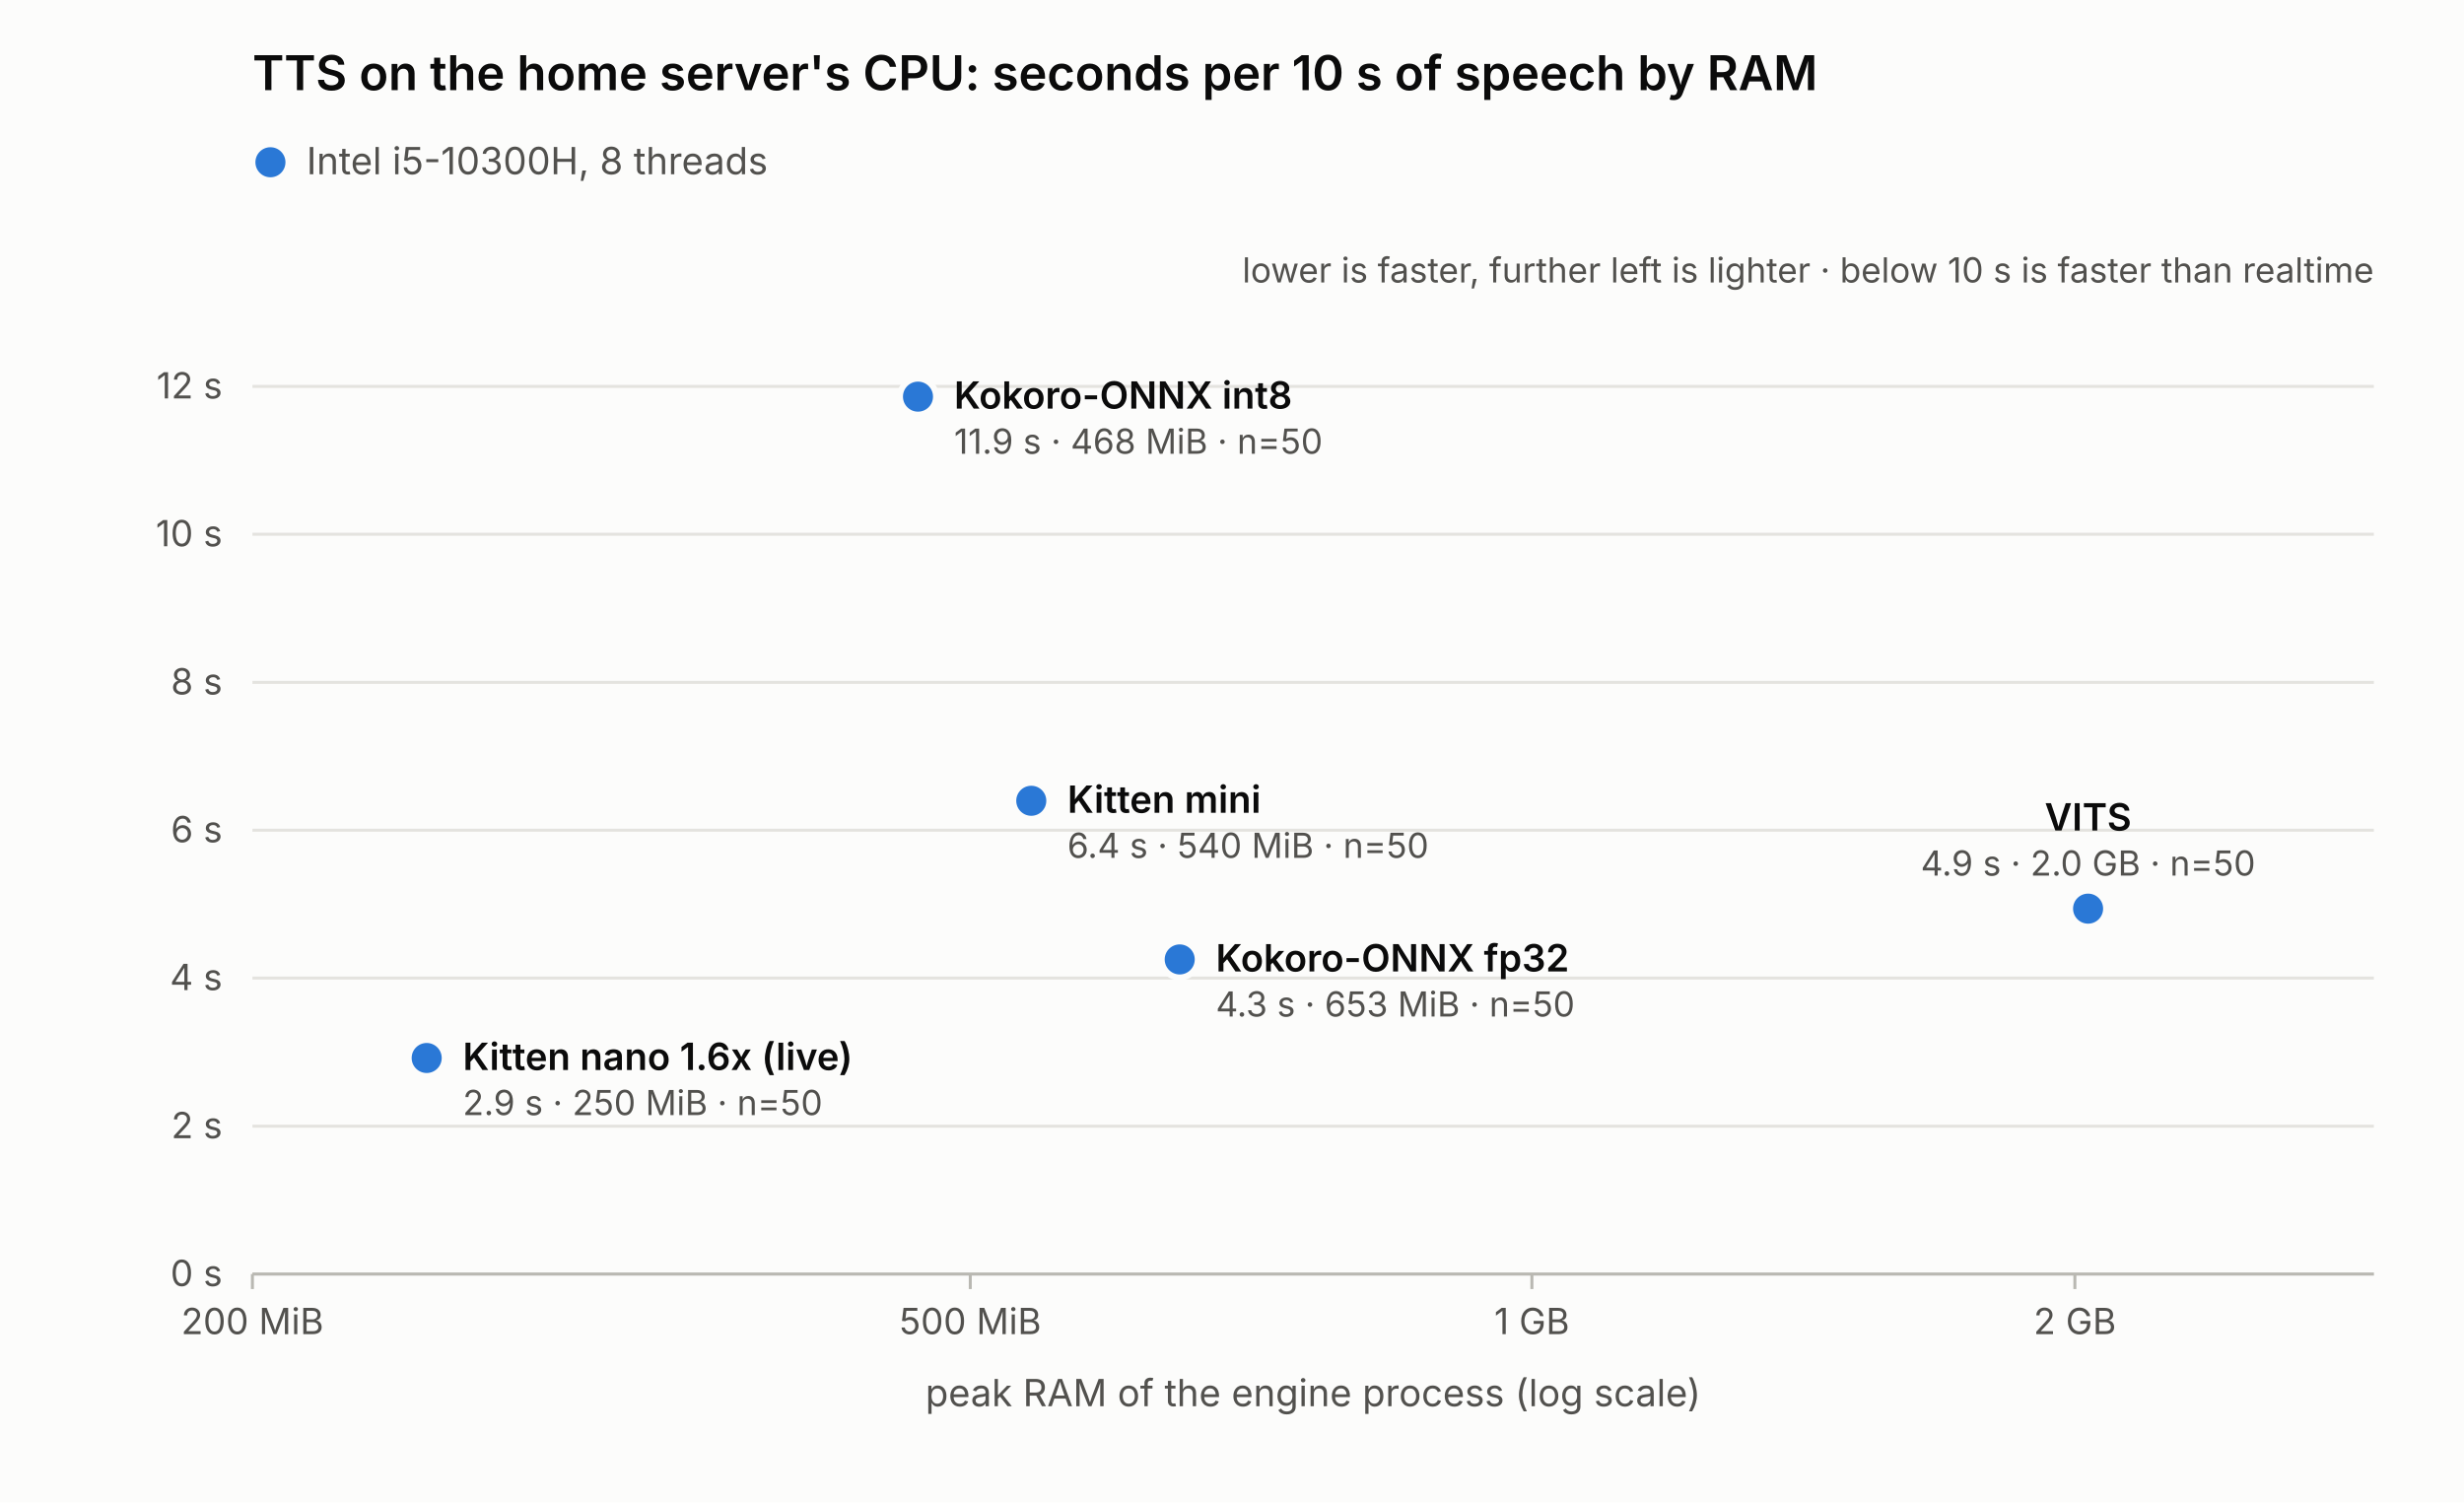
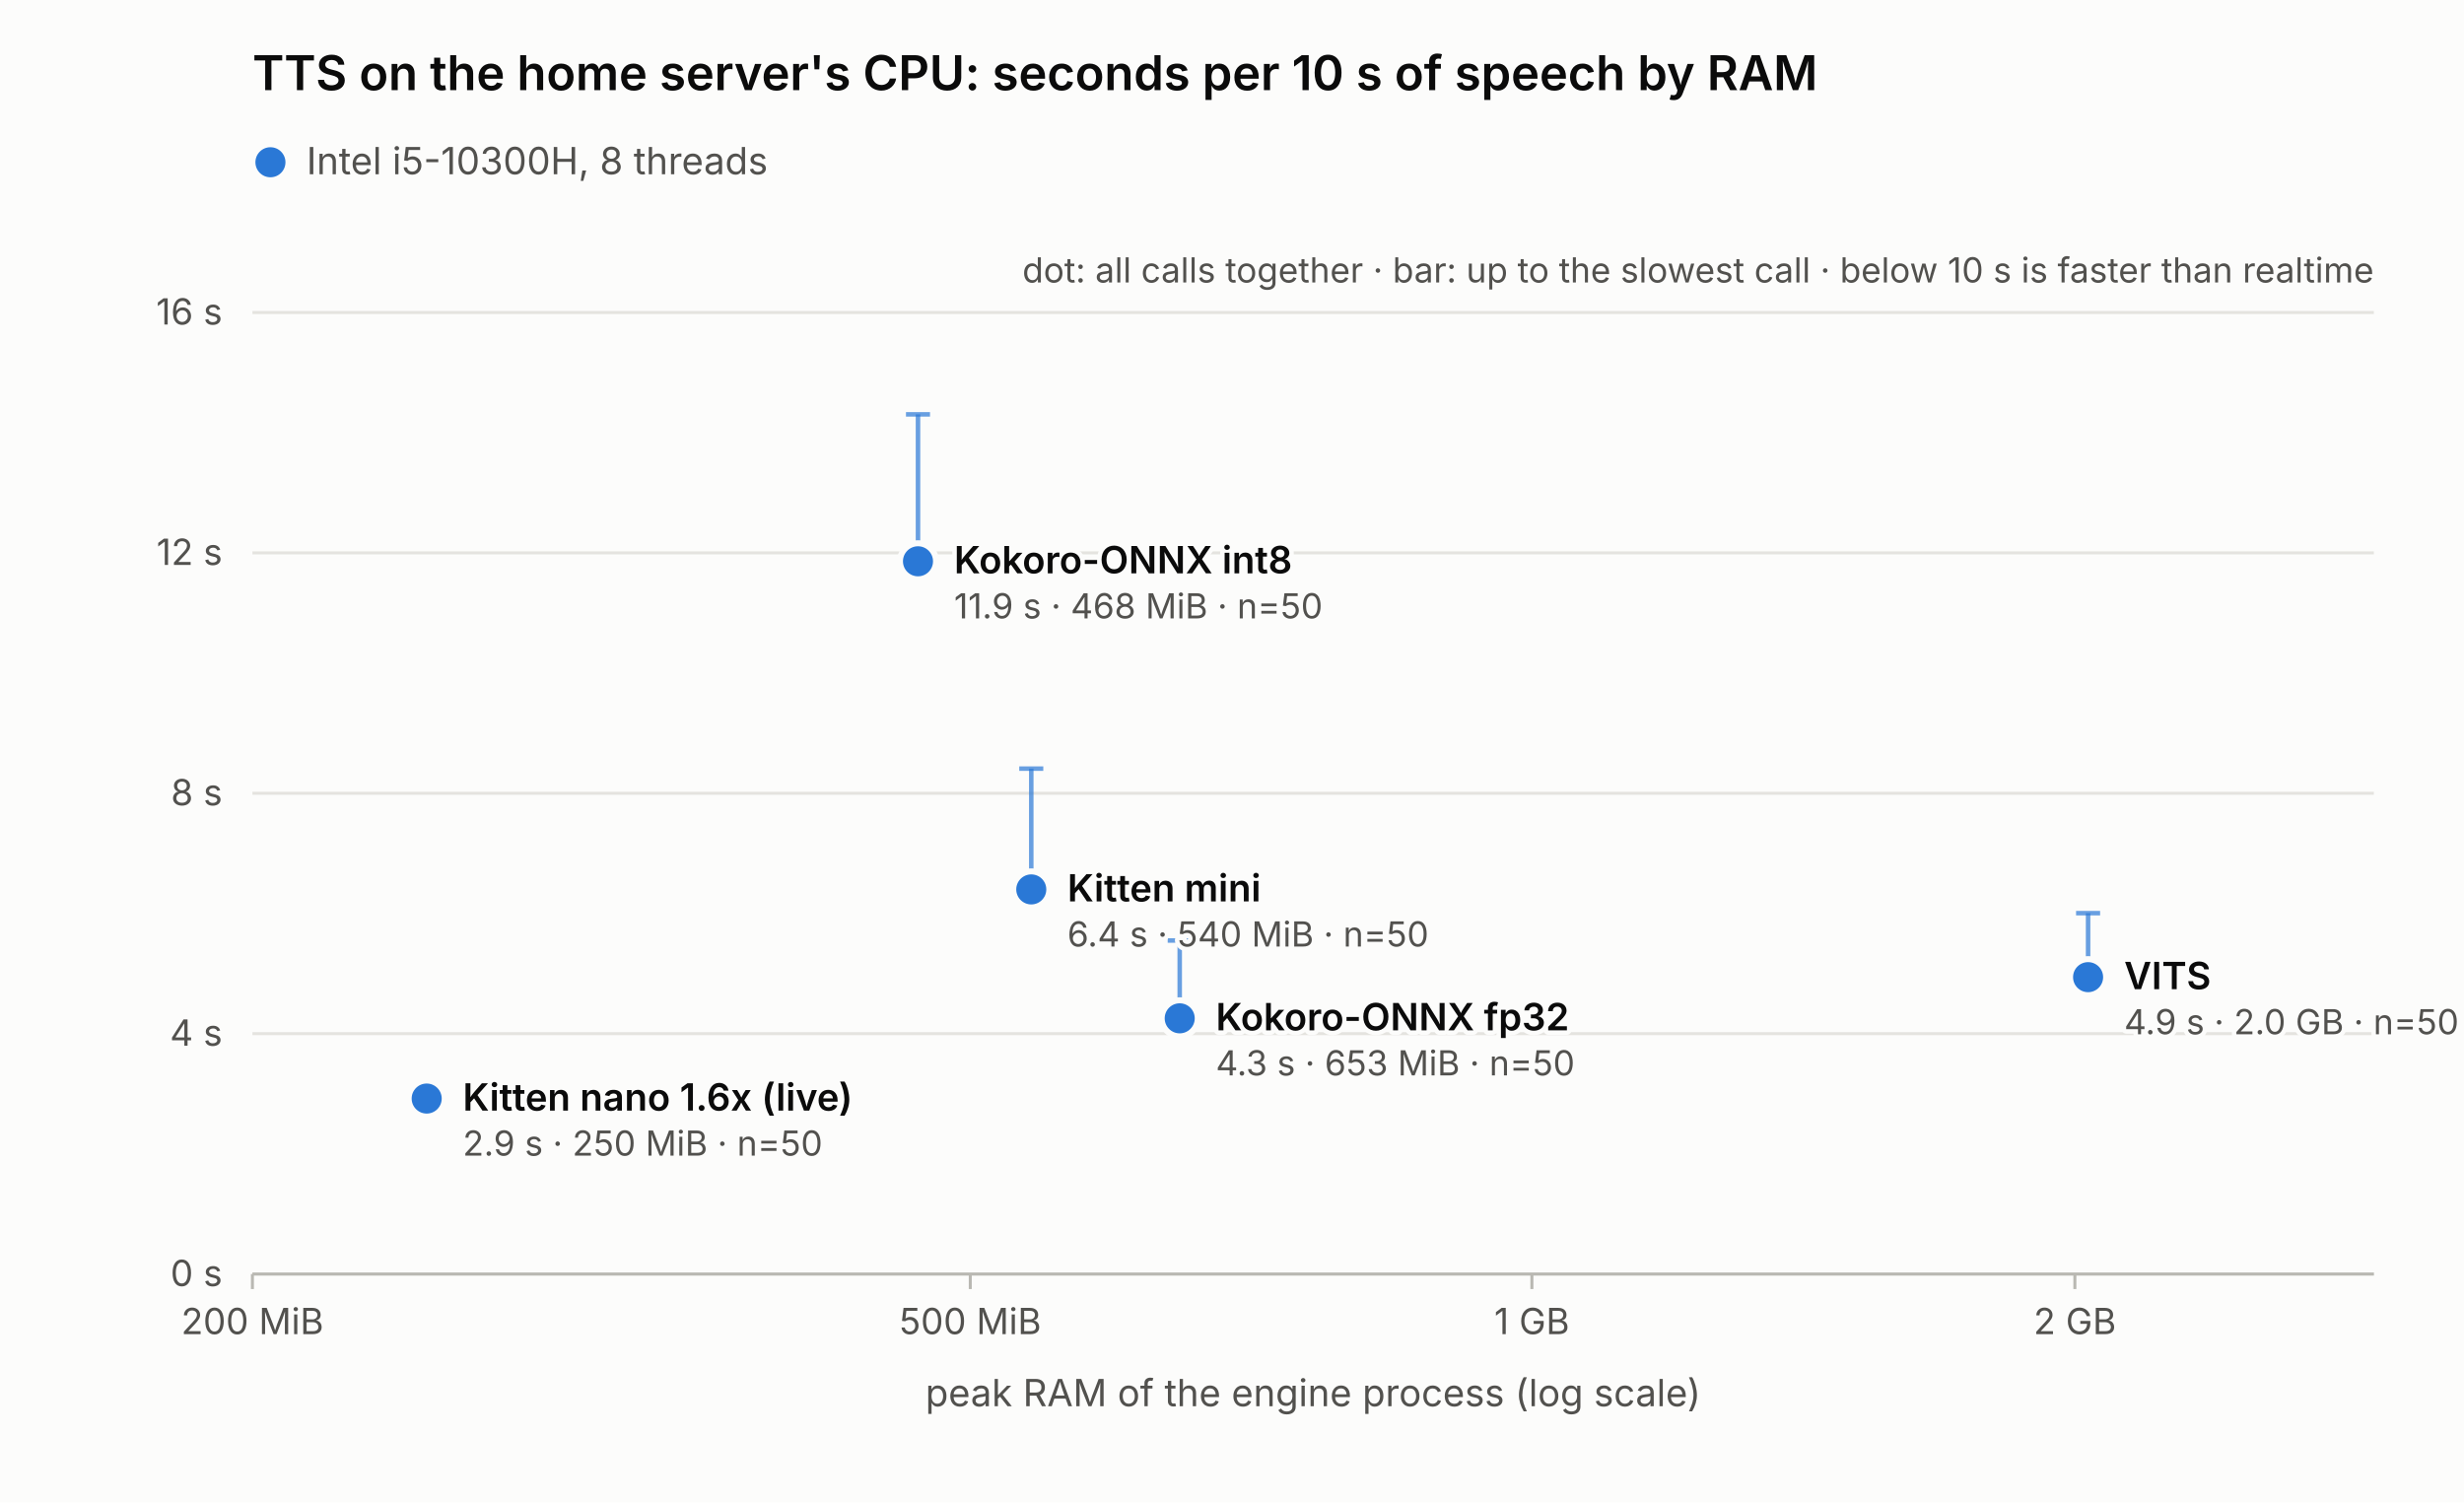
<svg xmlns="http://www.w3.org/2000/svg" viewBox="0 0 820 500" width="820" height="500" role="img" aria-labelledby="t d" font-family="system-ui, -apple-system, Segoe UI, sans-serif">
  <rect width="820" height="500" fill="#fcfcfb" />
  <text x="84" y="30" font-size="16" font-weight="600" fill="#0b0b0b">TTS on the home server's CPU: seconds per 10 s of speech by RAM</text>
  <circle cx="90.0" cy="54.0" r="6" fill="#2a78d6" stroke="#fcfcfb" stroke-width="2" />
  <text x="102" y="58" font-size="12.5" fill="#52514e">Intel i5-10300H, 8 threads</text>
  <line x1="84" x2="790" y1="424.0" y2="424.0" stroke="#e4e3df" stroke-width="1" />
  <text x="74" y="428.0" font-size="12" text-anchor="end" fill="#52514e">0 s</text>
-   <line x1="84" x2="790" y1="374.8" y2="374.8" stroke="#e4e3df" stroke-width="1" />
-   <text x="74" y="378.8" font-size="12" text-anchor="end" fill="#52514e">2 s</text>
-   <line x1="84" x2="790" y1="325.5" y2="325.5" stroke="#e4e3df" stroke-width="1" />
-   <text x="74" y="329.5" font-size="12" text-anchor="end" fill="#52514e">4 s</text>
-   <line x1="84" x2="790" y1="276.3" y2="276.3" stroke="#e4e3df" stroke-width="1" />
-   <text x="74" y="280.3" font-size="12" text-anchor="end" fill="#52514e">6 s</text>
-   <line x1="84" x2="790" y1="227.1" y2="227.1" stroke="#e4e3df" stroke-width="1" />
-   <text x="74" y="231.1" font-size="12" text-anchor="end" fill="#52514e">8 s</text>
-   <line x1="84" x2="790" y1="177.8" y2="177.8" stroke="#e4e3df" stroke-width="1" />
-   <text x="74" y="181.8" font-size="12" text-anchor="end" fill="#52514e">10 s</text>
-   <line x1="84" x2="790" y1="128.6" y2="128.6" stroke="#e4e3df" stroke-width="1" />
-   <text x="74" y="132.6" font-size="12" text-anchor="end" fill="#52514e">12 s</text>
+   <line x1="84" x2="790" y1="344.0" y2="344.0" stroke="#e4e3df" stroke-width="1" />
+   <text x="74" y="348.0" font-size="12" text-anchor="end" fill="#52514e">4 s</text>
+   <line x1="84" x2="790" y1="264.0" y2="264.0" stroke="#e4e3df" stroke-width="1" />
+   <text x="74" y="268.0" font-size="12" text-anchor="end" fill="#52514e">8 s</text>
+   <line x1="84" x2="790" y1="184.0" y2="184.0" stroke="#e4e3df" stroke-width="1" />
+   <text x="74" y="188.0" font-size="12" text-anchor="end" fill="#52514e">12 s</text>
+   <line x1="84" x2="790" y1="104.0" y2="104.0" stroke="#e4e3df" stroke-width="1" />
+   <text x="74" y="108.0" font-size="12" text-anchor="end" fill="#52514e">16 s</text>
  <line x1="84" x2="790" y1="424" y2="424" stroke="#b9b8b2" />
  <line x1="84.0" x2="84.0" y1="424" y2="429" stroke="#b9b8b2" />
  <text x="84.0" y="444" font-size="12" text-anchor="middle" fill="#52514e">200 MiB</text>
  <line x1="322.9" x2="322.9" y1="424" y2="429" stroke="#b9b8b2" />
  <text x="322.9" y="444" font-size="12" text-anchor="middle" fill="#52514e">500 MiB</text>
  <line x1="509.8" x2="509.8" y1="424" y2="429" stroke="#b9b8b2" />
  <text x="509.8" y="444" font-size="12" text-anchor="middle" fill="#52514e">1 GB</text>
  <line x1="690.5" x2="690.5" y1="424" y2="429" stroke="#b9b8b2" />
  <text x="690.5" y="444" font-size="12" text-anchor="middle" fill="#52514e">2 GB</text>
  <text x="437.0" y="468" font-size="12.5" text-anchor="middle" fill="#52514e">peak RAM of the engine process (log scale)</text>
-   <text x="790" y="94" font-size="11.5" text-anchor="end" fill="#52514e">lower is faster, further left is lighter · below 10 s is faster than realtime</text>
-   <circle cx="343.2" cy="266.5" r="6" fill="#2a78d6" stroke="#fcfcfb" stroke-width="2" />
-   <circle cx="142.0" cy="352.1" r="6" fill="#2a78d6" stroke="#fcfcfb" stroke-width="2" />
-   <circle cx="392.6" cy="319.3" r="6" fill="#2a78d6" stroke="#fcfcfb" stroke-width="2" />
-   <circle cx="305.5" cy="132.0" r="6" fill="#2a78d6" stroke="#fcfcfb" stroke-width="2" />
-   <circle cx="694.9" cy="302.4" r="6" fill="#2a78d6" stroke="#fcfcfb" stroke-width="2" />
-   <text x="355.2" y="270.5" font-size="12.5" font-weight="600" text-anchor="start" fill="#0b0b0b">Kitten mini</text>
-   <text x="355.2" y="285.5" font-size="11.5" text-anchor="start" fill="#52514e">6.4 s · 540 MiB · n=50</text>
-   <text x="154.0" y="356.1" font-size="12.5" font-weight="600" text-anchor="start" fill="#0b0b0b">Kitten nano 1.6x (live)</text>
-   <text x="154.0" y="371.1" font-size="11.5" text-anchor="start" fill="#52514e">2.9 s · 250 MiB · n=50</text>
-   <text x="404.6" y="323.3" font-size="12.5" font-weight="600" text-anchor="start" fill="#0b0b0b">Kokoro-ONNX fp32</text>
-   <text x="404.6" y="338.3" font-size="11.5" text-anchor="start" fill="#52514e">4.3 s · 653 MiB · n=50</text>
-   <text x="317.5" y="136.0" font-size="12.5" font-weight="600" text-anchor="start" fill="#0b0b0b">Kokoro-ONNX int8</text>
-   <text x="317.5" y="151.0" font-size="11.5" text-anchor="start" fill="#52514e">11.9 s · 468 MiB · n=50</text>
-   <text x="694.9" y="276.4" font-size="12.5" font-weight="600" text-anchor="middle" fill="#0b0b0b">VITS</text>
-   <text x="694.9" y="291.4" font-size="11.5" text-anchor="middle" fill="#52514e">4.9 s · 2.0 GB · n=50</text>
+   <text x="790" y="94" font-size="11.5" text-anchor="end" fill="#52514e">dot: all calls together · bar: up to the slowest call · below 10 s is faster than realtime</text>
+   <line x1="343.2" x2="343.2" y1="296.0" y2="255.8" stroke="#2a78d6" stroke-width="1.5" stroke-opacity="0.7" />
+   <line x1="339.2" x2="347.2" y1="255.8" y2="255.8" stroke="#2a78d6" stroke-width="1.5" stroke-opacity="0.7" />
+   <line x1="142.0" x2="142.0" y1="365.6" y2="360.9" stroke="#2a78d6" stroke-width="1.5" stroke-opacity="0.7" />
+   <line x1="138.0" x2="146.0" y1="360.9" y2="360.9" stroke="#2a78d6" stroke-width="1.5" stroke-opacity="0.7" />
+   <line x1="392.6" x2="392.6" y1="338.9" y2="313.0" stroke="#2a78d6" stroke-width="1.5" stroke-opacity="0.7" />
+   <line x1="388.6" x2="396.6" y1="313.0" y2="313.0" stroke="#2a78d6" stroke-width="1.5" stroke-opacity="0.7" />
+   <line x1="305.5" x2="305.5" y1="186.8" y2="137.9" stroke="#2a78d6" stroke-width="1.5" stroke-opacity="0.7" />
+   <line x1="301.5" x2="309.5" y1="137.9" y2="137.9" stroke="#2a78d6" stroke-width="1.5" stroke-opacity="0.7" />
+   <line x1="694.9" x2="694.9" y1="325.2" y2="303.9" stroke="#2a78d6" stroke-width="1.5" stroke-opacity="0.7" />
+   <line x1="690.9" x2="698.9" y1="303.9" y2="303.9" stroke="#2a78d6" stroke-width="1.5" stroke-opacity="0.7" />
+   <circle cx="343.2" cy="296.0" r="6" fill="#2a78d6" stroke="#fcfcfb" stroke-width="2" />
+   <circle cx="142.0" cy="365.6" r="6" fill="#2a78d6" stroke="#fcfcfb" stroke-width="2" />
+   <circle cx="392.6" cy="338.9" r="6" fill="#2a78d6" stroke="#fcfcfb" stroke-width="2" />
+   <circle cx="305.5" cy="186.8" r="6" fill="#2a78d6" stroke="#fcfcfb" stroke-width="2" />
+   <circle cx="694.9" cy="325.2" r="6" fill="#2a78d6" stroke="#fcfcfb" stroke-width="2" />
+   <text x="355.2" y="300.0" font-size="12.5" font-weight="600" text-anchor="start" fill="#fcfcfb" stroke="#fcfcfb" stroke-width="3" stroke-linejoin="round">Kitten mini</text>
+   <text x="355.2" y="300.0" font-size="12.5" font-weight="600" text-anchor="start" fill="#0b0b0b">Kitten mini</text>
+   <text x="355.2" y="315.0" font-size="11.5" text-anchor="start" fill="#fcfcfb" stroke="#fcfcfb" stroke-width="3" stroke-linejoin="round">6.4 s · 540 MiB · n=50</text>
+   <text x="355.2" y="315.0" font-size="11.5" text-anchor="start" fill="#52514e">6.4 s · 540 MiB · n=50</text>
+   <text x="154.0" y="369.6" font-size="12.5" font-weight="600" text-anchor="start" fill="#fcfcfb" stroke="#fcfcfb" stroke-width="3" stroke-linejoin="round">Kitten nano 1.6x (live)</text>
+   <text x="154.0" y="369.6" font-size="12.5" font-weight="600" text-anchor="start" fill="#0b0b0b">Kitten nano 1.6x (live)</text>
+   <text x="154.0" y="384.6" font-size="11.5" text-anchor="start" fill="#fcfcfb" stroke="#fcfcfb" stroke-width="3" stroke-linejoin="round">2.9 s · 250 MiB · n=50</text>
+   <text x="154.0" y="384.6" font-size="11.5" text-anchor="start" fill="#52514e">2.9 s · 250 MiB · n=50</text>
+   <text x="404.6" y="342.9" font-size="12.5" font-weight="600" text-anchor="start" fill="#fcfcfb" stroke="#fcfcfb" stroke-width="3" stroke-linejoin="round">Kokoro-ONNX fp32</text>
+   <text x="404.6" y="342.9" font-size="12.5" font-weight="600" text-anchor="start" fill="#0b0b0b">Kokoro-ONNX fp32</text>
+   <text x="404.6" y="357.9" font-size="11.5" text-anchor="start" fill="#fcfcfb" stroke="#fcfcfb" stroke-width="3" stroke-linejoin="round">4.3 s · 653 MiB · n=50</text>
+   <text x="404.6" y="357.9" font-size="11.5" text-anchor="start" fill="#52514e">4.3 s · 653 MiB · n=50</text>
+   <text x="317.5" y="190.8" font-size="12.5" font-weight="600" text-anchor="start" fill="#fcfcfb" stroke="#fcfcfb" stroke-width="3" stroke-linejoin="round">Kokoro-ONNX int8</text>
+   <text x="317.5" y="190.8" font-size="12.5" font-weight="600" text-anchor="start" fill="#0b0b0b">Kokoro-ONNX int8</text>
+   <text x="317.5" y="205.8" font-size="11.5" text-anchor="start" fill="#fcfcfb" stroke="#fcfcfb" stroke-width="3" stroke-linejoin="round">11.9 s · 468 MiB · n=50</text>
+   <text x="317.5" y="205.8" font-size="11.5" text-anchor="start" fill="#52514e">11.9 s · 468 MiB · n=50</text>
+   <text x="706.9" y="329.2" font-size="12.5" font-weight="600" text-anchor="start" fill="#fcfcfb" stroke="#fcfcfb" stroke-width="3" stroke-linejoin="round">VITS</text>
+   <text x="706.9" y="329.2" font-size="12.5" font-weight="600" text-anchor="start" fill="#0b0b0b">VITS</text>
+   <text x="706.9" y="344.2" font-size="11.5" text-anchor="start" fill="#fcfcfb" stroke="#fcfcfb" stroke-width="3" stroke-linejoin="round">4.9 s · 2.0 GB · n=50</text>
+   <text x="706.9" y="344.2" font-size="11.5" text-anchor="start" fill="#52514e">4.9 s · 2.0 GB · n=50</text>
</svg>
